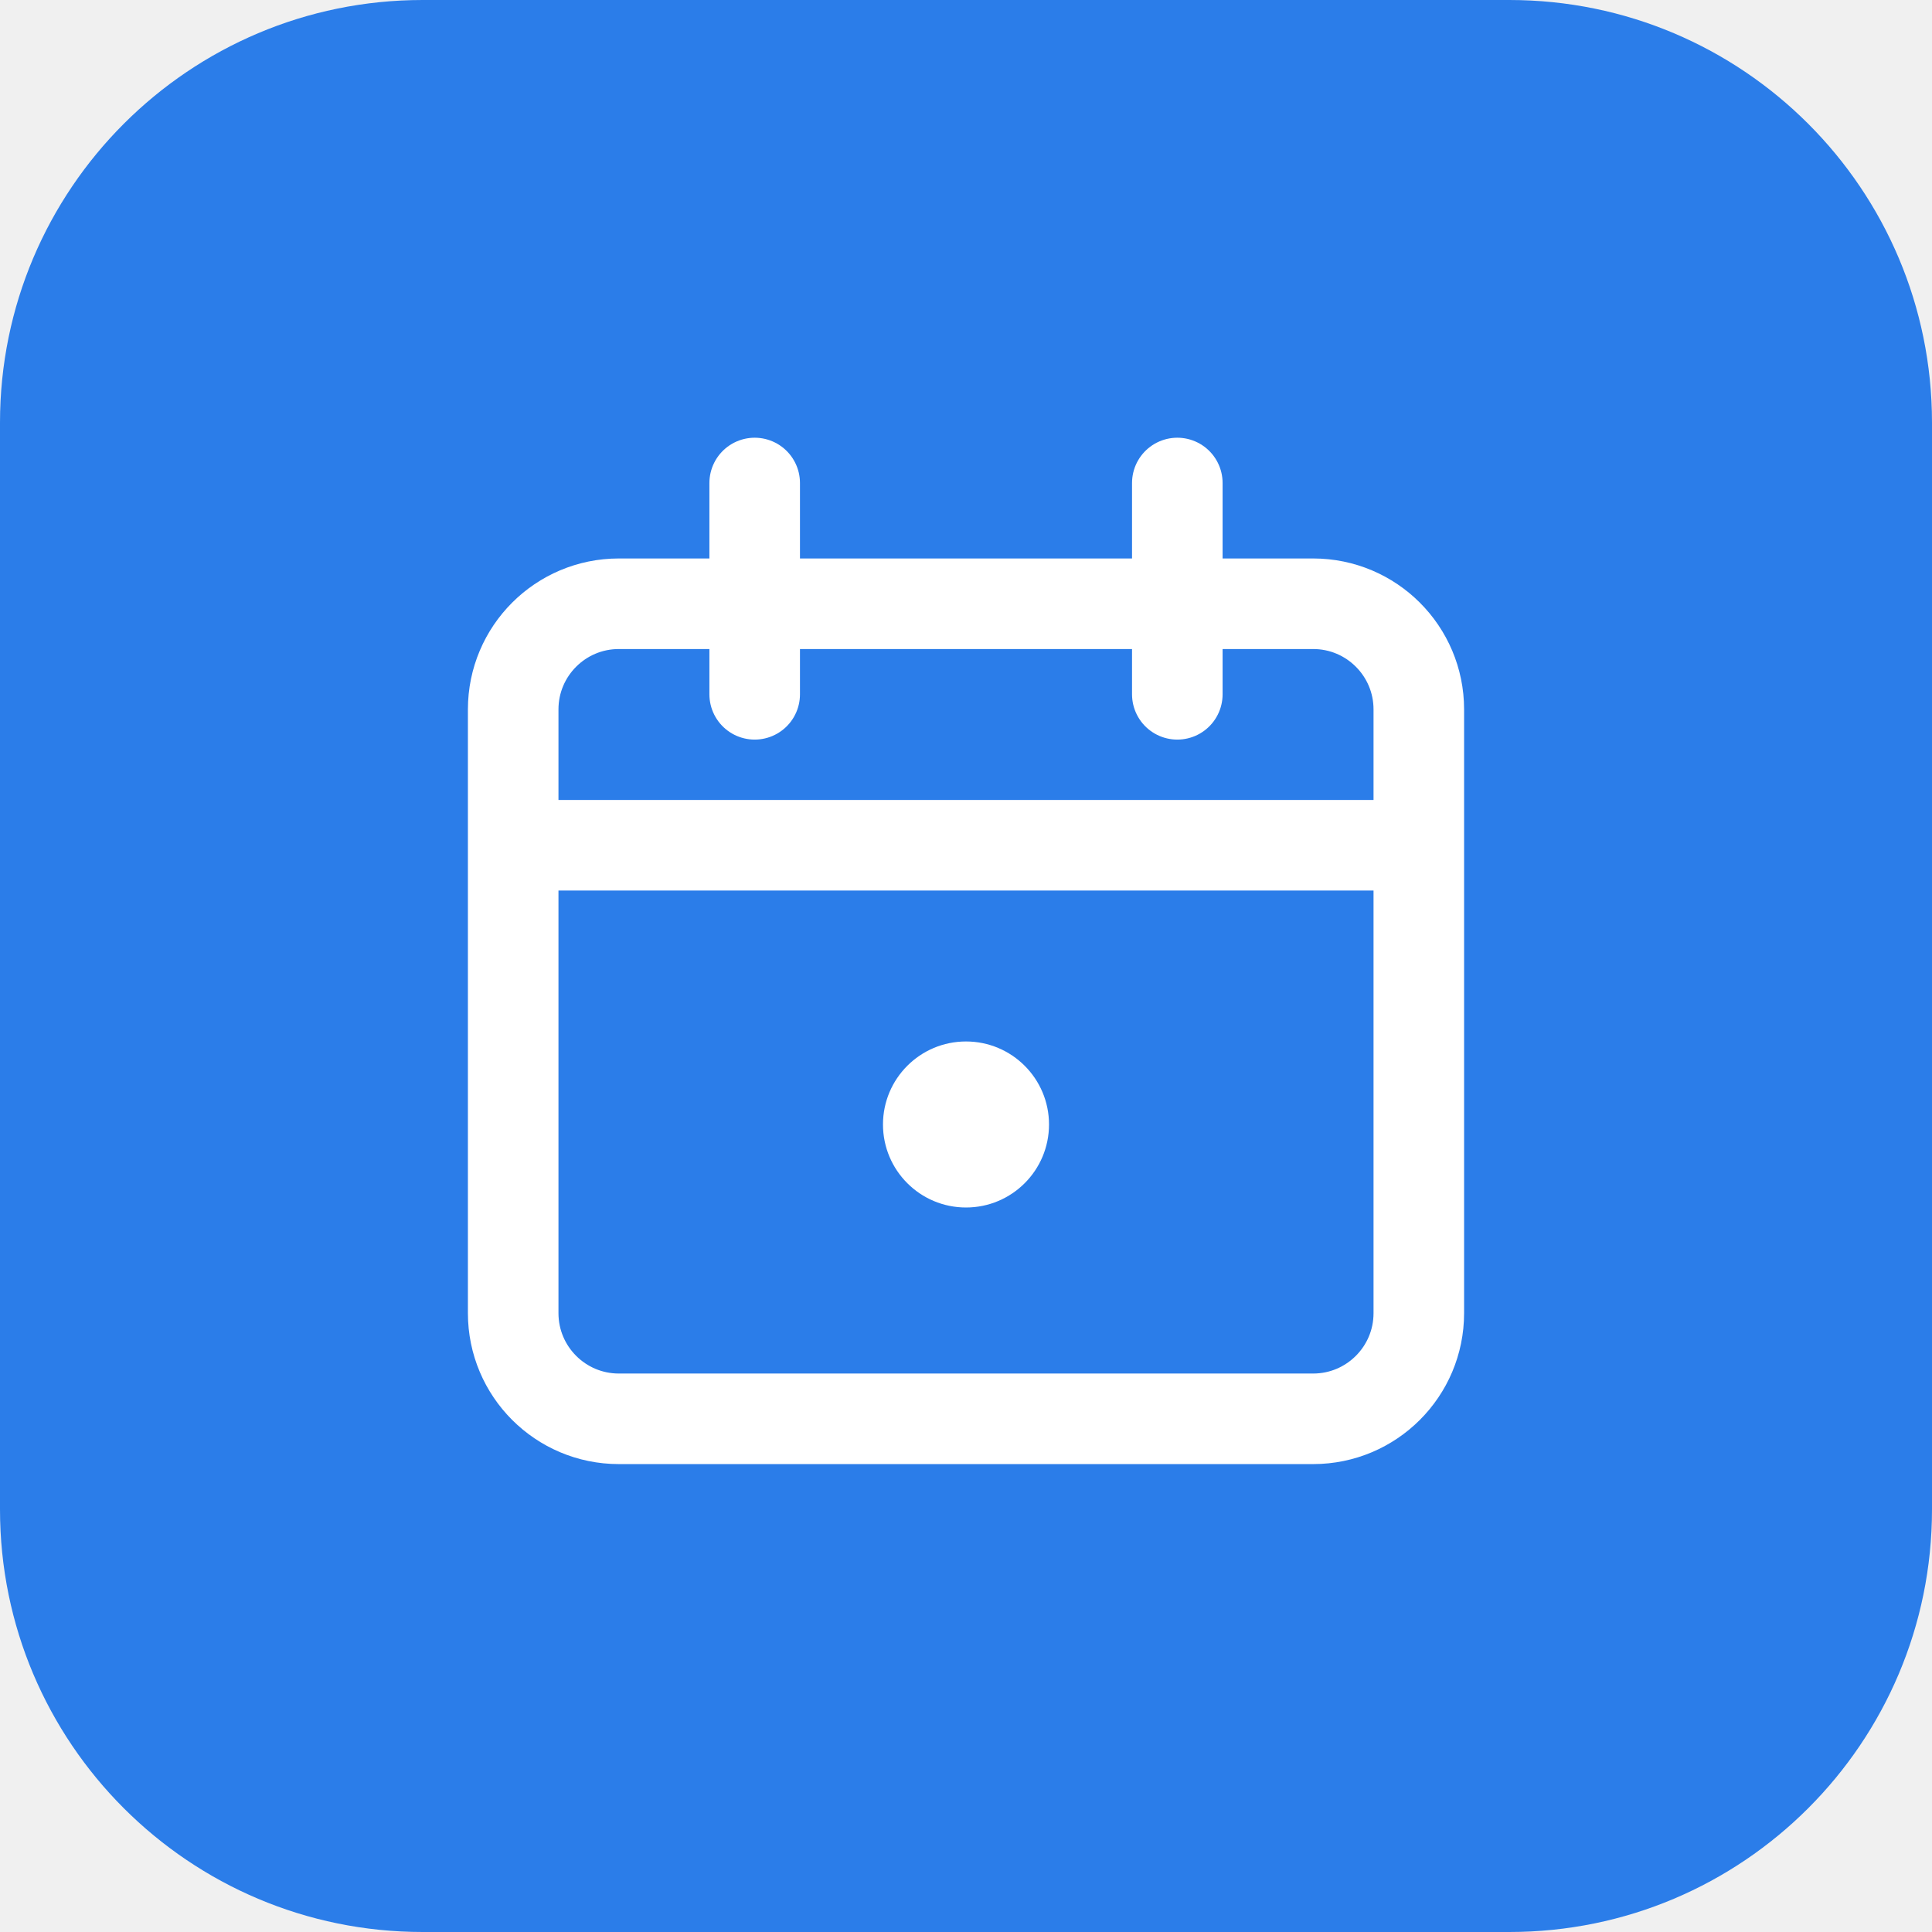
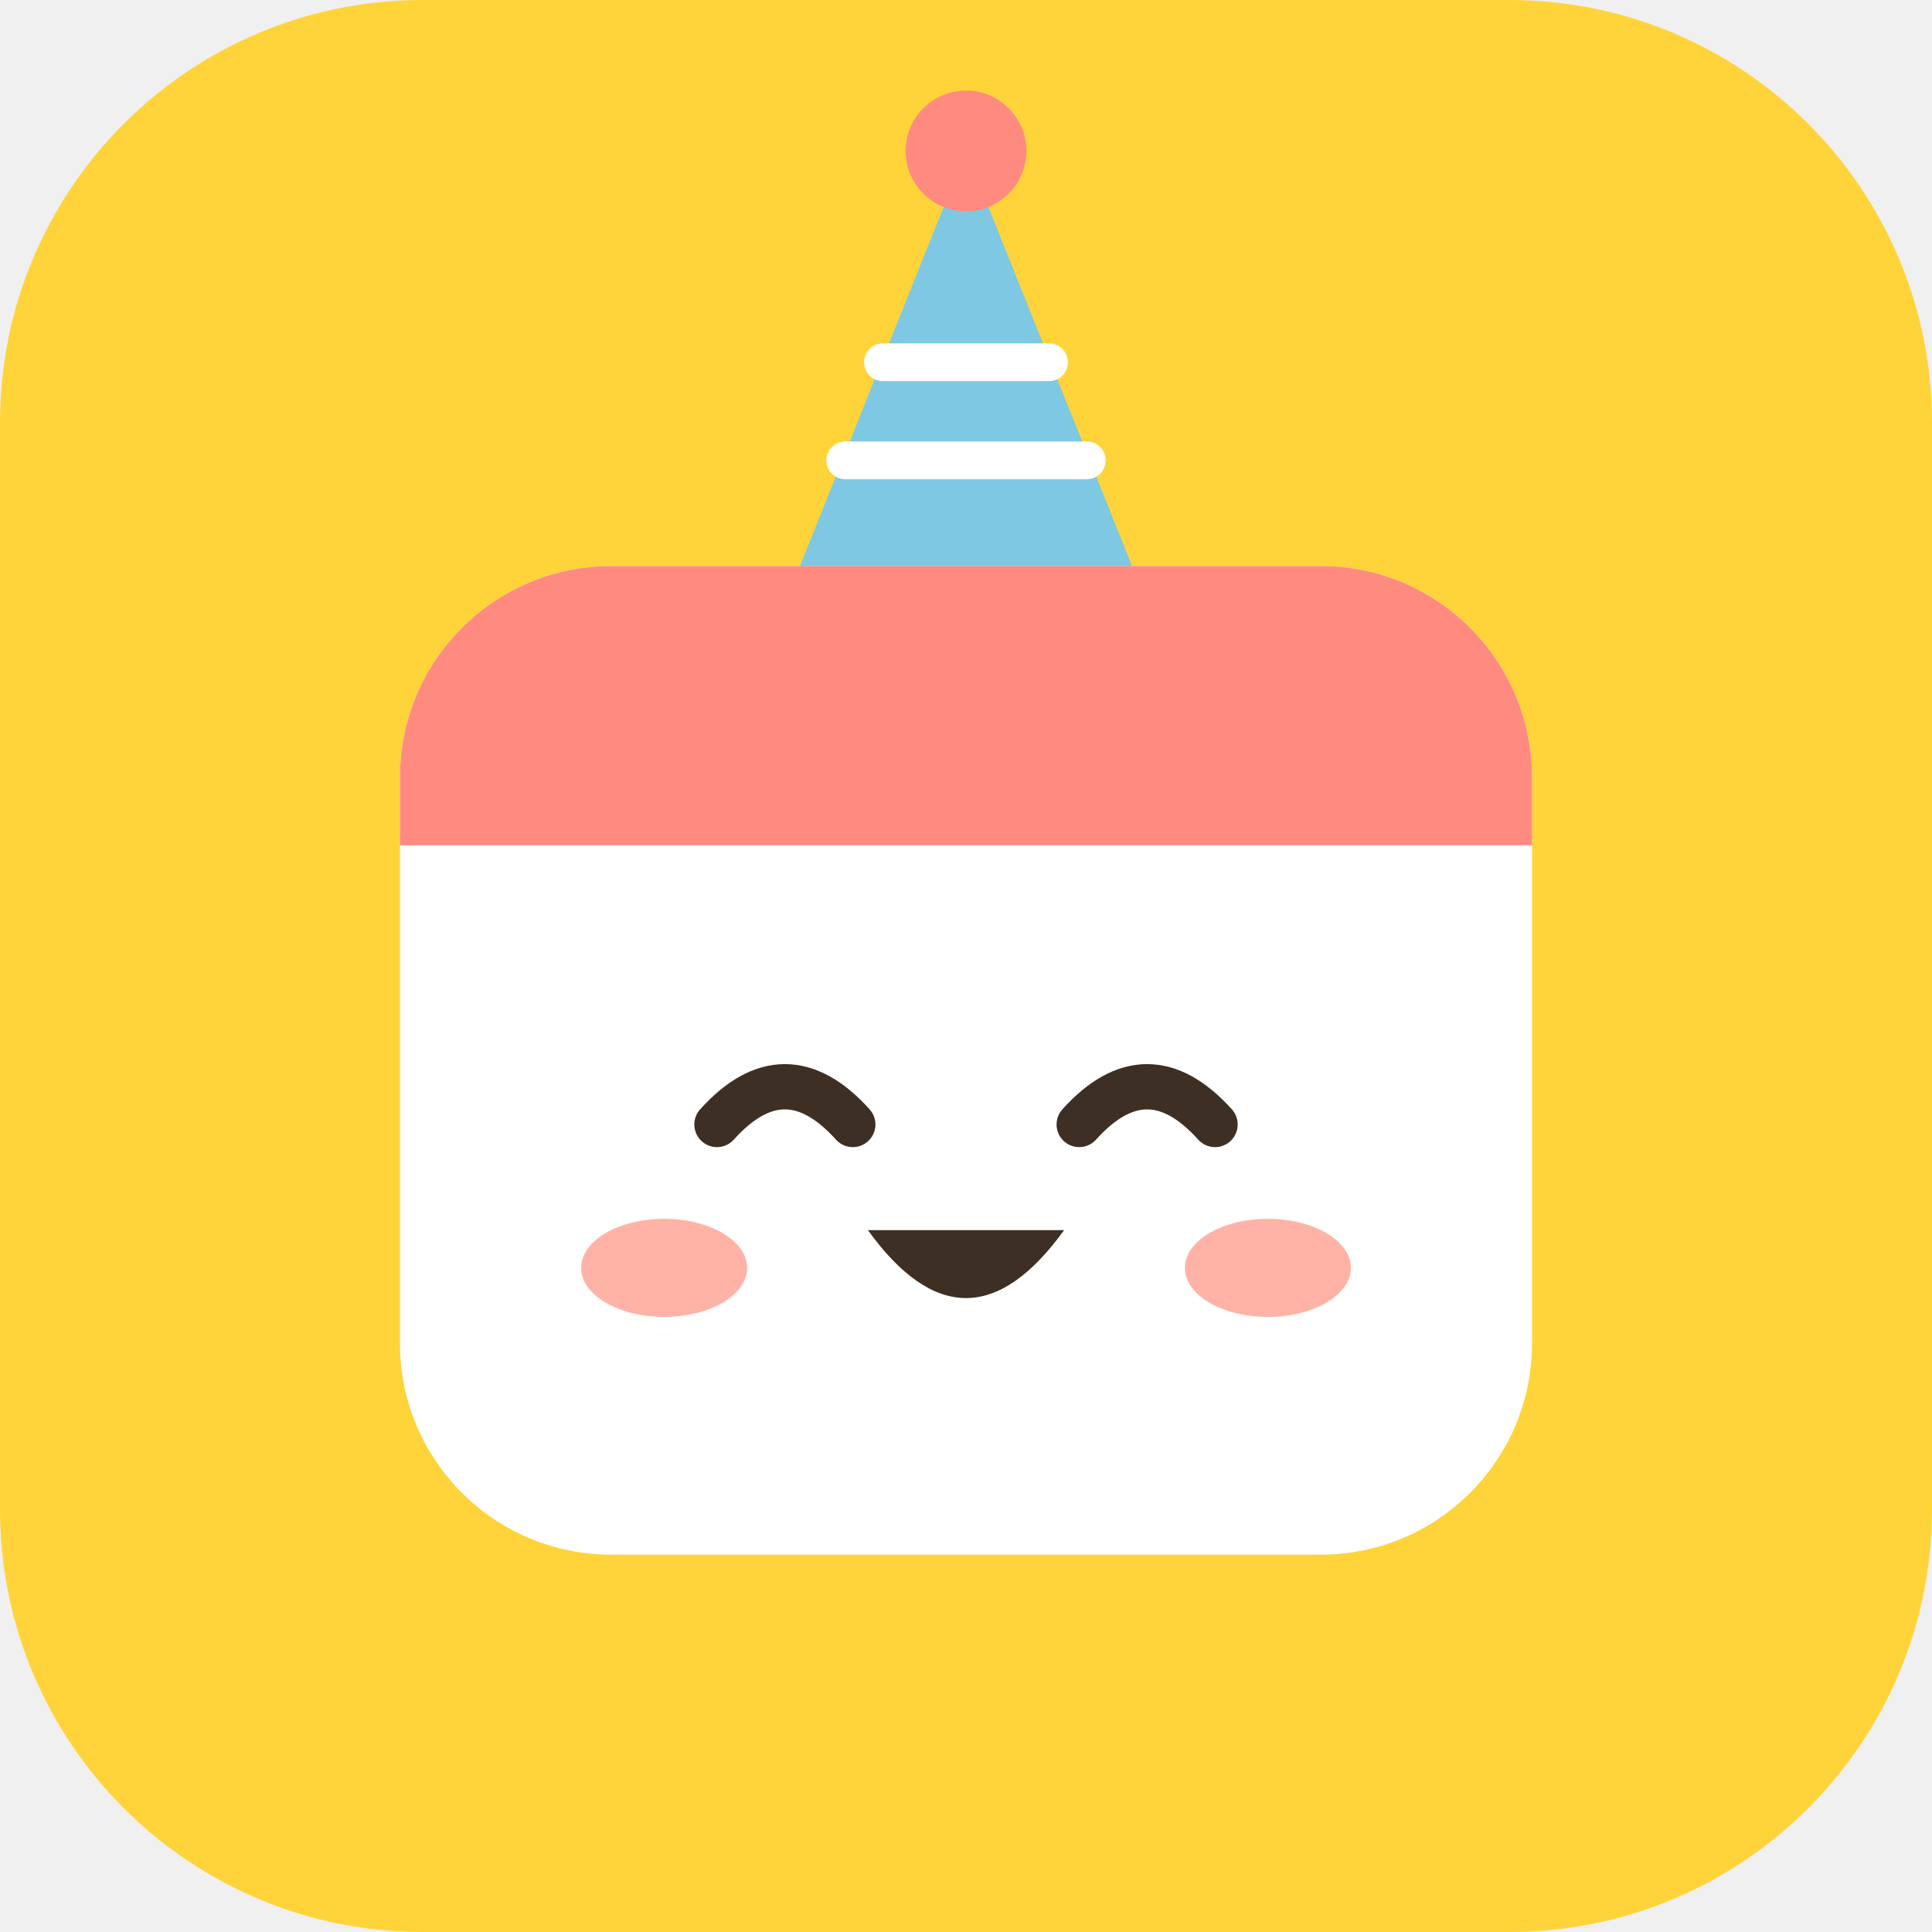
<svg xmlns="http://www.w3.org/2000/svg" viewBox="0 0 512 512">
-   <rect width="512" height="512" rx="112" fill="#2b7de9" />
-   <rect x="136" y="160" width="240" height="216" rx="28" fill="none" stroke="#fff" stroke-width="24" />
-   <line x1="136" y1="224" x2="376" y2="224" stroke="#fff" stroke-width="24" />
-   <line x1="200" y1="128" x2="200" y2="184" stroke="#fff" stroke-width="24" stroke-linecap="round" />
-   <line x1="312" y1="128" x2="312" y2="184" stroke="#fff" stroke-width="24" stroke-linecap="round" />
-   <circle cx="256" cy="298" r="22" fill="#fff" />
+   <defs>
+     <clipPath id="c">
+       <rect x="106" y="150" width="300" height="262" rx="56" />
+     </clipPath>
+   </defs>
+   <rect width="512" height="512" rx="112" fill="#FFD43B" />
+   <g clip-path="url(#c)">
+     <rect x="106" y="150" width="300" height="262" fill="#FFFFFF" />
+     <rect x="106" y="150" width="300" height="74" fill="#FF8A80" />
+   </g>
+   <path d="M256 40 L300 150 H212 Z" fill="#7EC8E3" />
+   <path d="M234 96 L278 96 M224 122 L288 122" stroke="#fff" stroke-width="10" stroke-linecap="round" />
+   <circle cx="256" cy="40" r="16" fill="#FF8A80" />
+   <path d="M190 298 q18 -20 36 0" fill="none" stroke="#3E2F24" stroke-width="12" stroke-linecap="round" />
+   <path d="M286 298 q18 -20 36 0" fill="none" stroke="#3E2F24" stroke-width="12" stroke-linecap="round" />
+   <ellipse cx="176" cy="336" rx="22" ry="13" fill="#FFB3A7" />
+   <ellipse cx="336" cy="336" rx="22" ry="13" fill="#FFB3A7" />
+   <path d="M230 326 Q256 362 282 326 Z" fill="#3E2F24" />
</svg>
